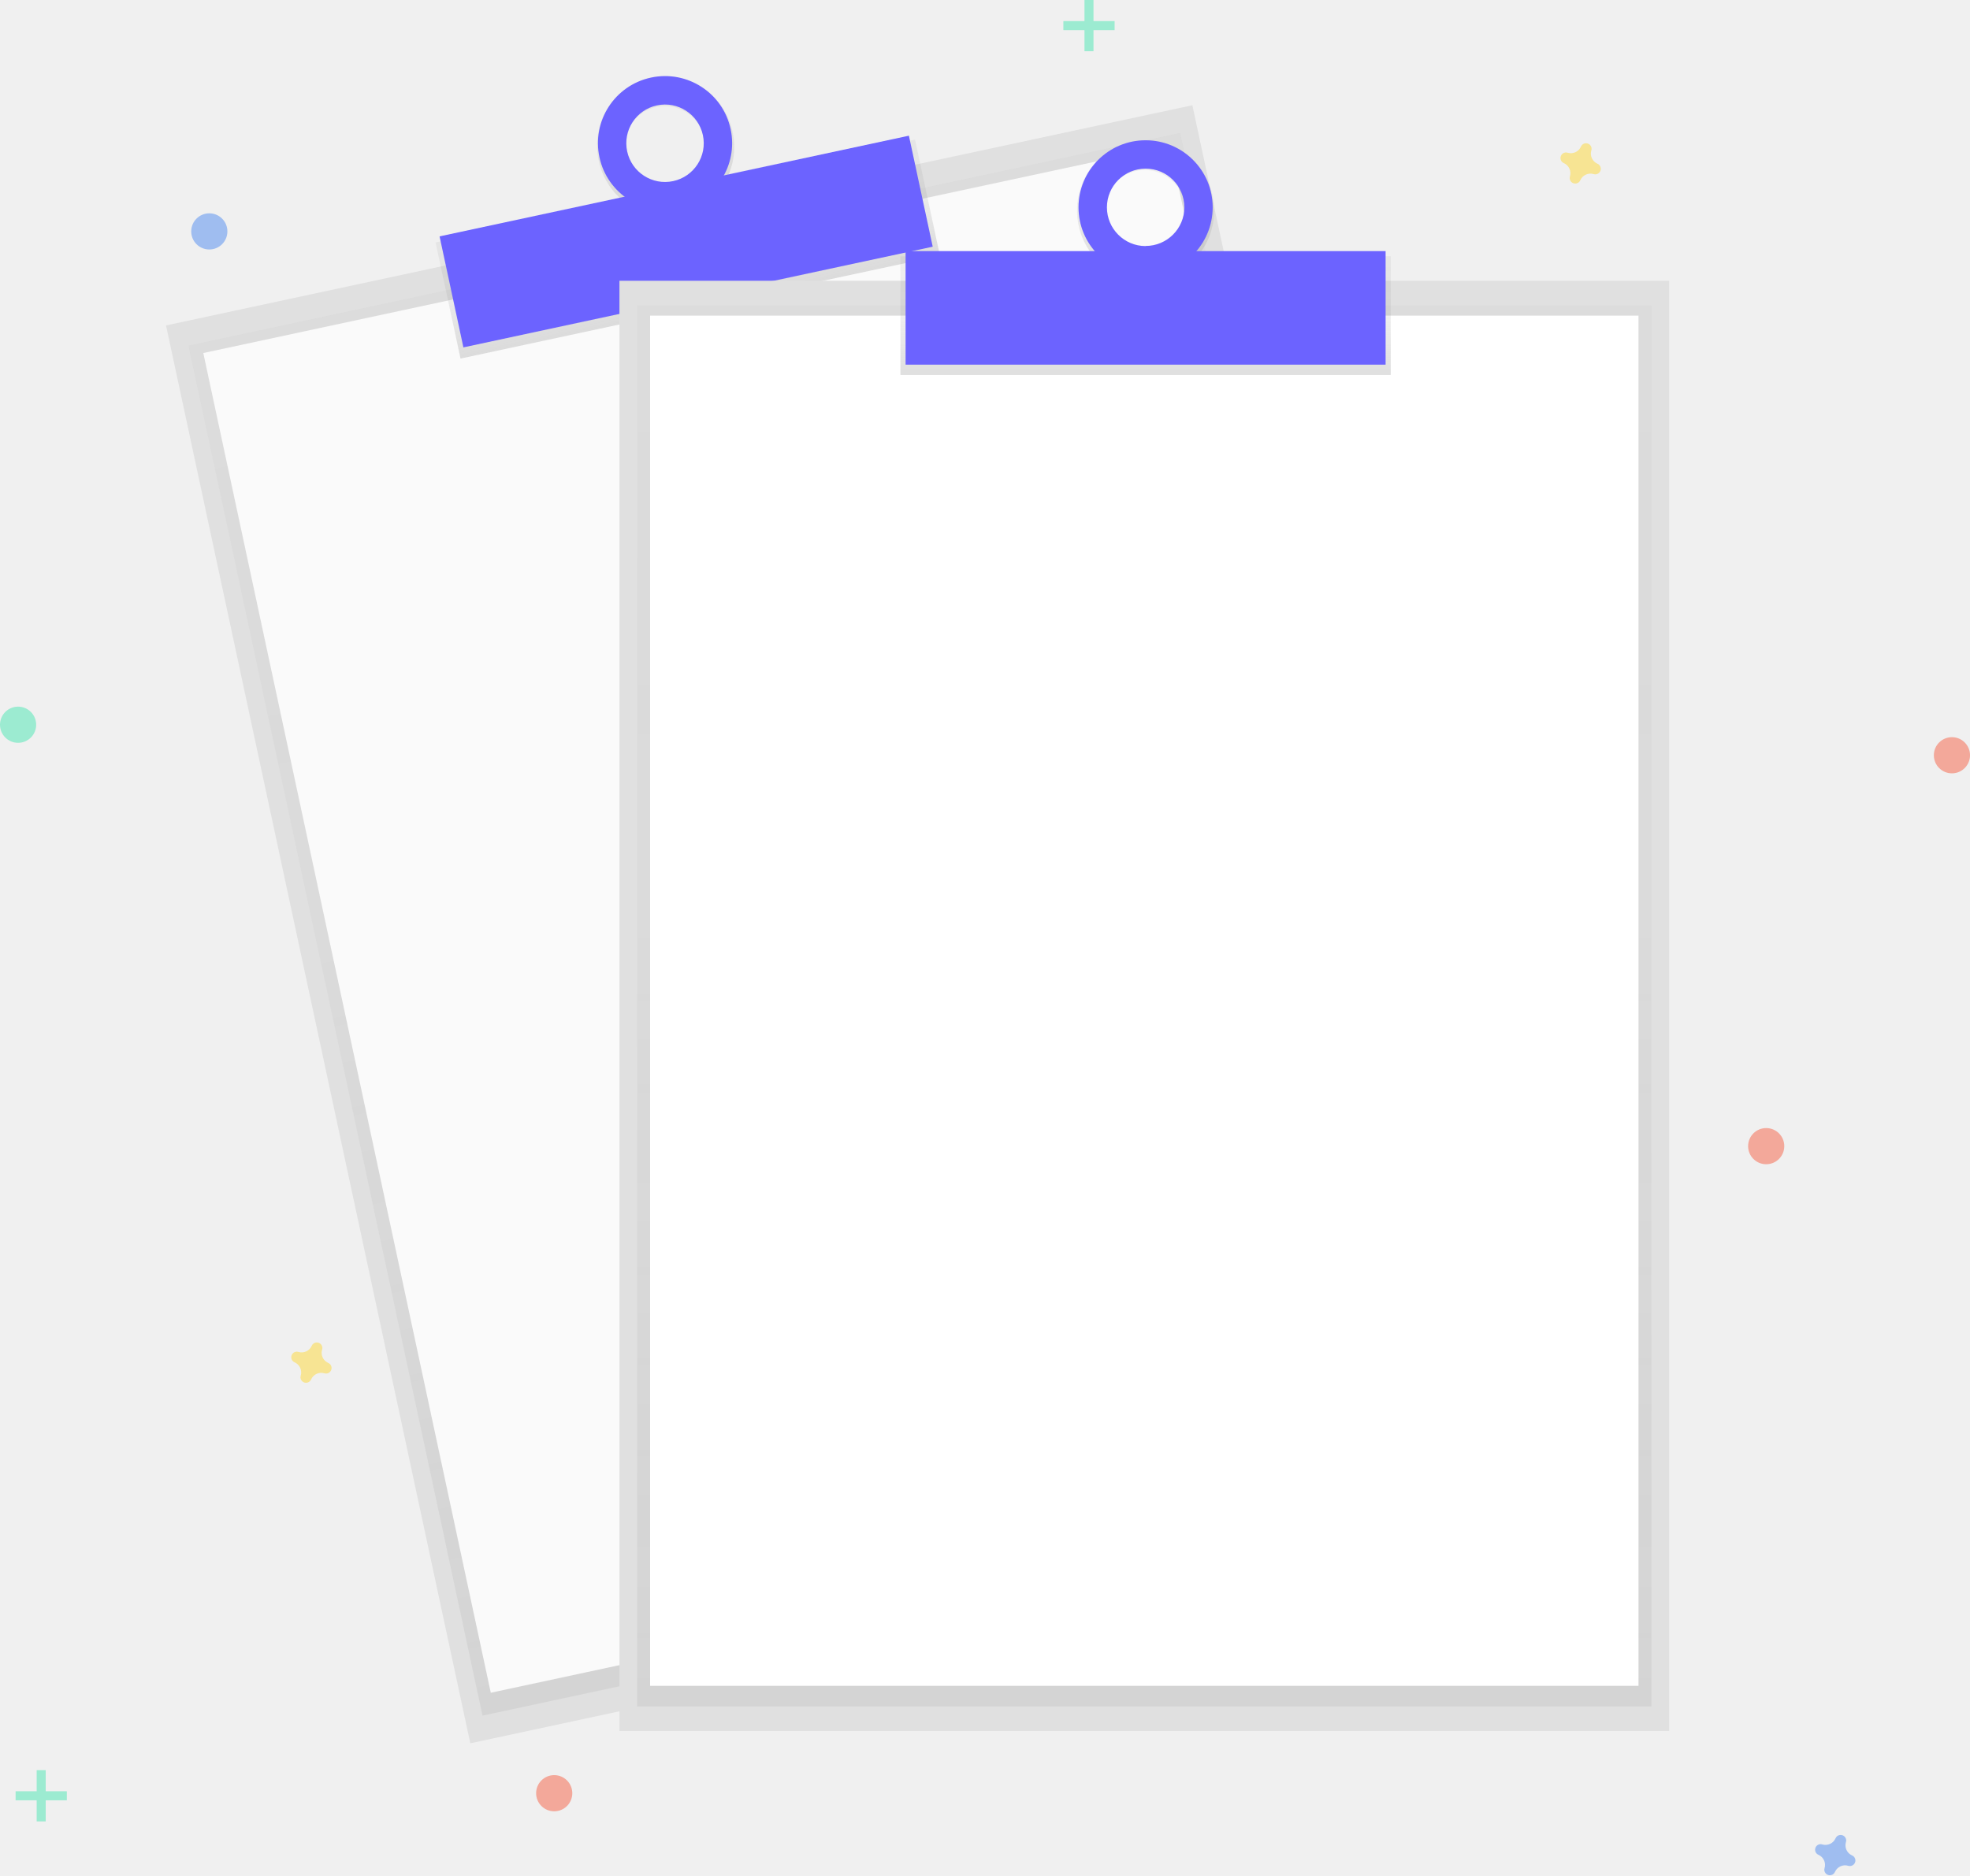
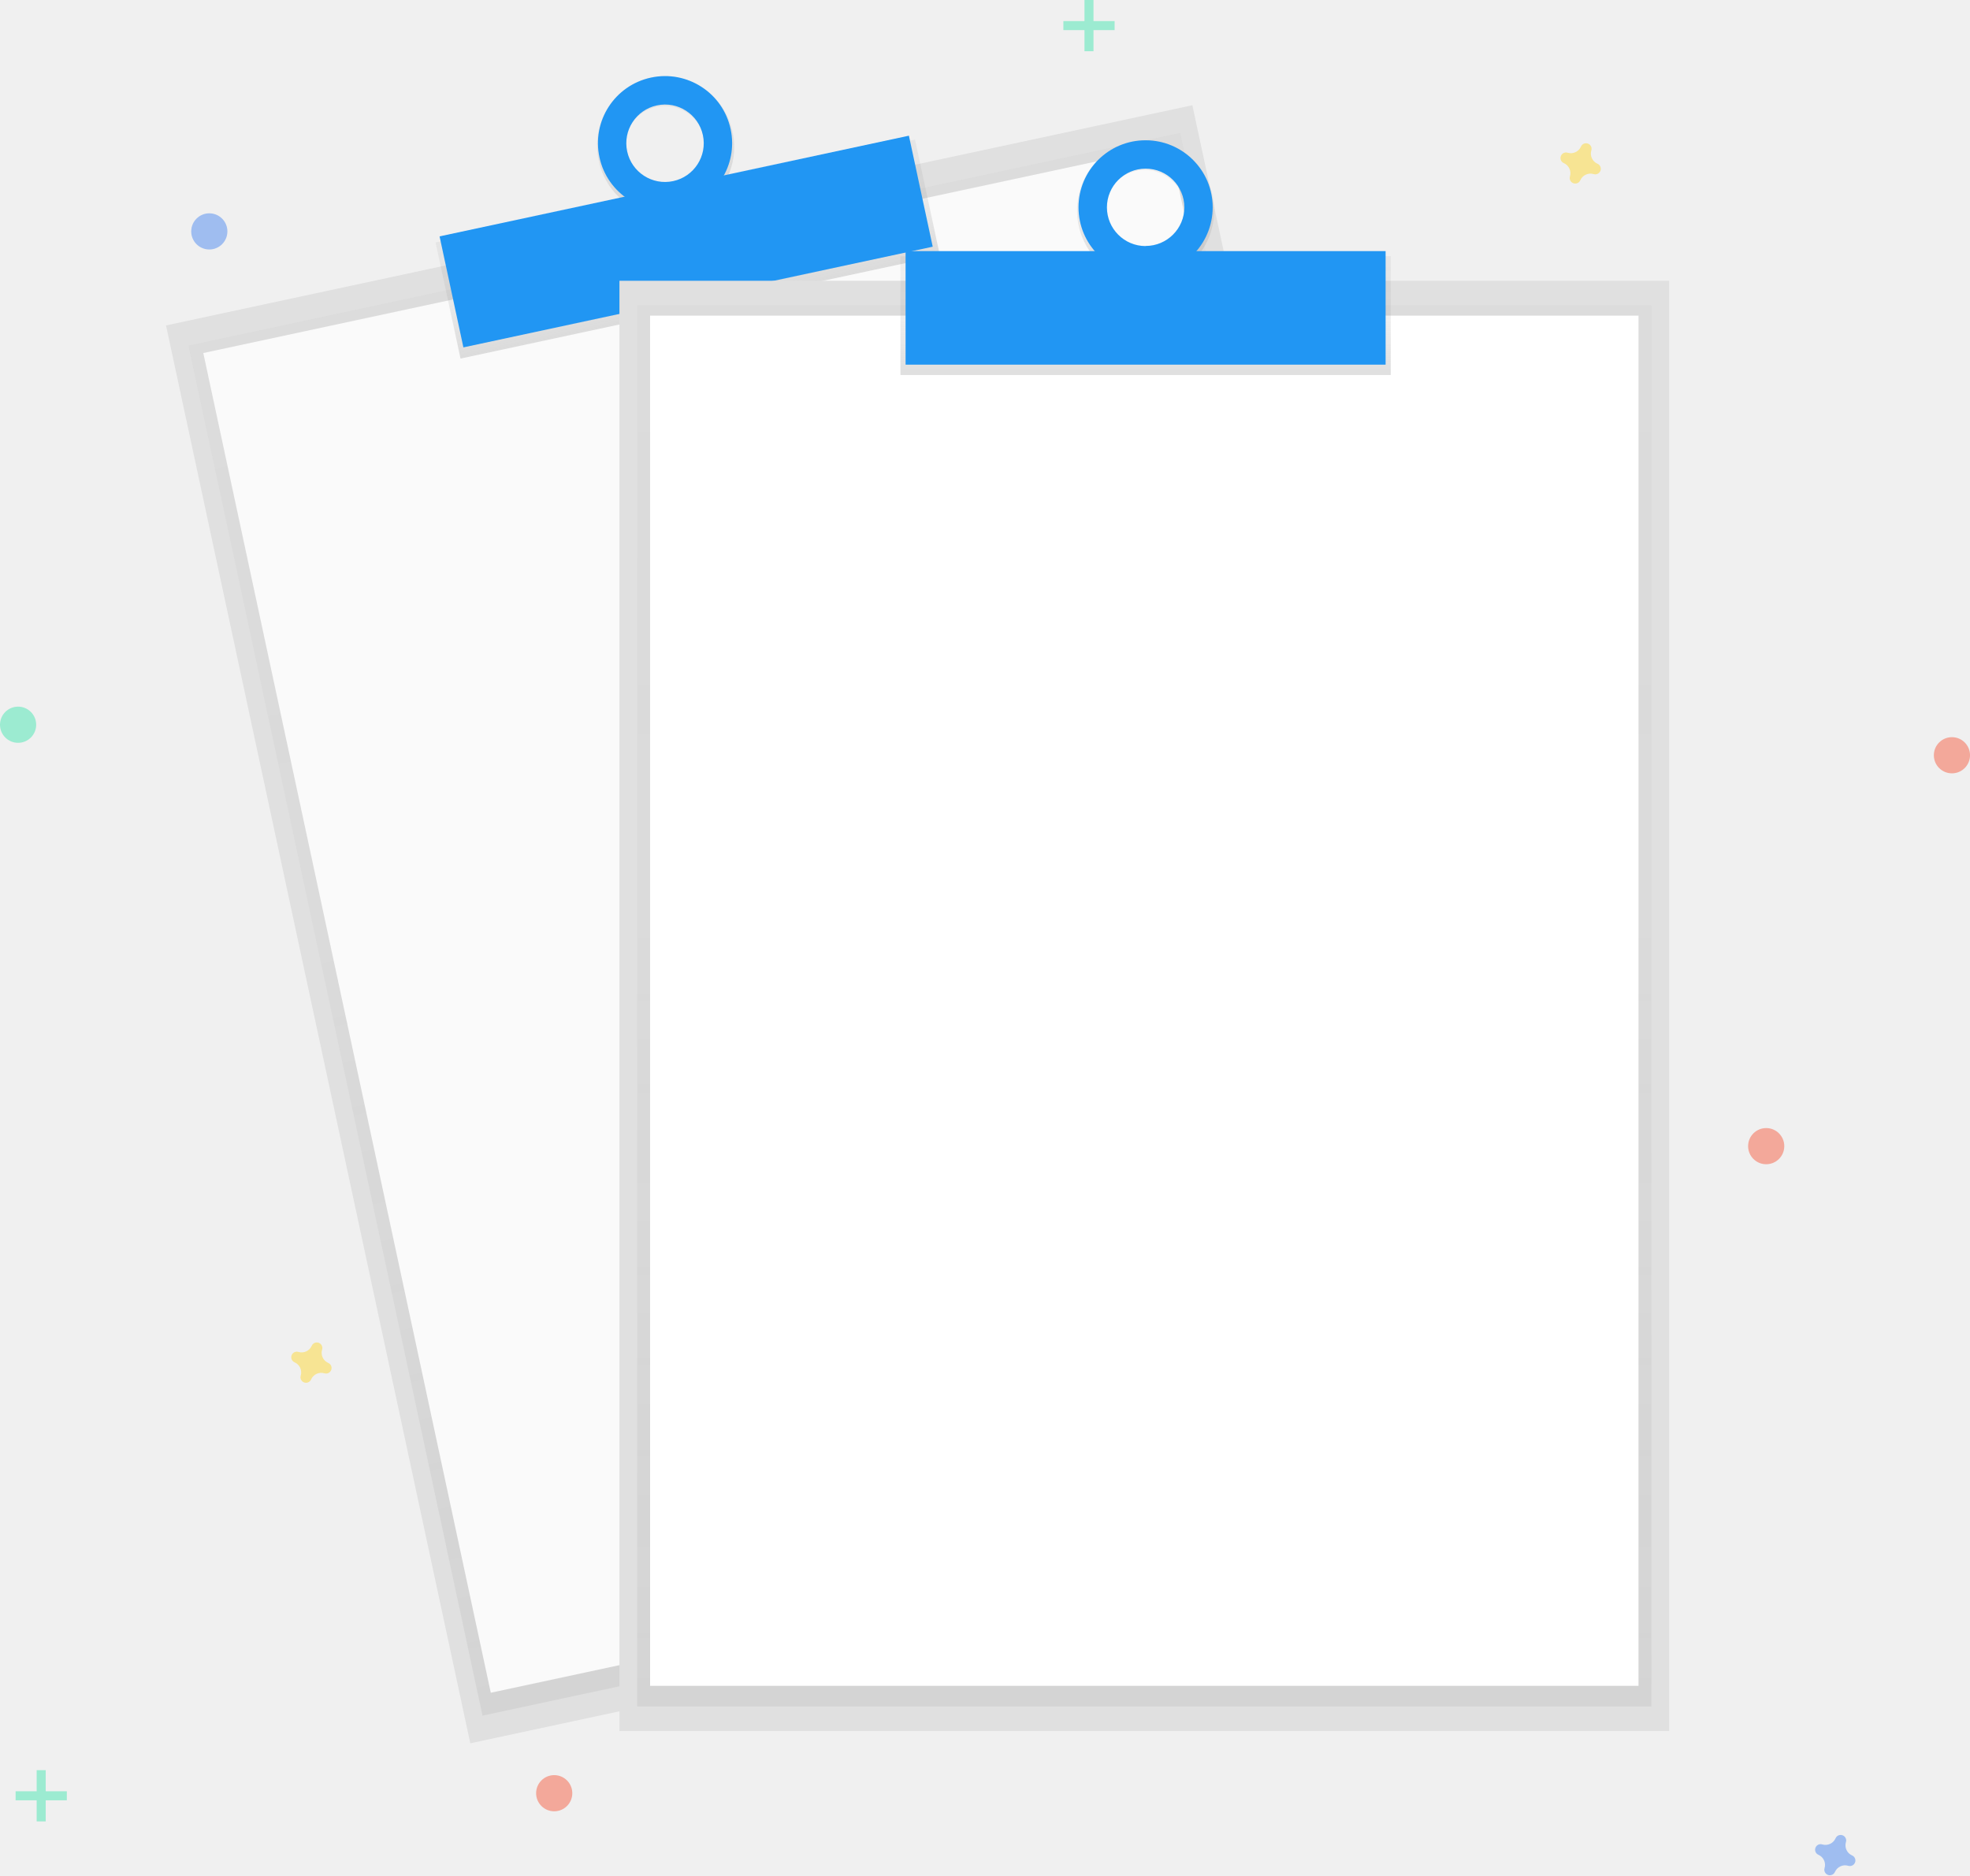
<svg xmlns="http://www.w3.org/2000/svg" xmlns:xlink="http://www.w3.org/1999/xlink" id="f20e0c25-d928-42cc-98d1-13cc230663ea" data-name="Layer 1" width="820.16" height="780.81" viewBox="0 0 820.16 780.81">
  <defs>
    <linearGradient id="07332201-7176-49c2-9908-6dc4a39c4716" x1="539.63" y1="734.6" x2="539.63" y2="151.19" gradientTransform="translate(-3.62 1.57)" gradientUnits="userSpaceOnUse">
      <stop offset="0" stop-color="gray" stop-opacity="0.25" />
      <stop offset="0.54" stop-color="gray" stop-opacity="0.12" />
      <stop offset="1" stop-color="gray" stop-opacity="0.1" />
    </linearGradient>
    <linearGradient id="0ee1ab3f-7ba2-4205-9d4a-9606ad702253" x1="540.17" y1="180.2" x2="540.17" y2="130.75" gradientTransform="translate(-63.92 7.85)" xlink:href="#07332201-7176-49c2-9908-6dc4a39c4716" />
    <linearGradient id="abca9755-bed1-4a97-b027-7f02ee3ffa09" x1="540.17" y1="140.86" x2="540.17" y2="82.43" gradientTransform="translate(-84.51 124.6) rotate(-12.11)" xlink:href="#07332201-7176-49c2-9908-6dc4a39c4716" />
    <linearGradient id="2632d424-e666-4ee4-9508-a494957e14ab" x1="476.4" y1="710.53" x2="476.4" y2="127.12" gradientTransform="matrix(1, 0, 0, 1, 0, 0)" xlink:href="#07332201-7176-49c2-9908-6dc4a39c4716" />
    <linearGradient id="97571ef7-1c83-4e06-b701-c2e47e77dca3" x1="476.94" y1="156.13" x2="476.94" y2="106.68" gradientTransform="matrix(1, 0, 0, 1, 0, 0)" xlink:href="#07332201-7176-49c2-9908-6dc4a39c4716" />
    <linearGradient id="7d32e13e-a0c7-49c4-af0e-066a2f8cb76e" x1="666.86" y1="176.39" x2="666.86" y2="117.95" gradientTransform="matrix(1, 0, 0, 1, 0, 0)" xlink:href="#07332201-7176-49c2-9908-6dc4a39c4716" />
  </defs>
  <rect x="317.5" y="142.55" width="437.02" height="603.82" transform="translate(-271.22 62.72) rotate(-12.11)" fill="#e0e0e0" />
  <g opacity="0.5">
    <rect x="324.89" y="152.76" width="422.25" height="583.41" transform="translate(-271.22 62.72) rotate(-12.11)" fill="url(#07332201-7176-49c2-9908-6dc4a39c4716)" />
  </g>
  <rect x="329.81" y="157.1" width="411.5" height="570.52" transform="translate(-270.79 62.58) rotate(-12.11)" fill="#fafafa" />
  <rect x="374.18" y="138.6" width="204.14" height="49.45" transform="translate(-213.58 43.93) rotate(-12.11)" fill="url(#0ee1ab3f-7ba2-4205-9d4a-9606ad702253)" />
  <path d="M460.93,91.9c-15.41,3.31-25.16,18.78-21.77,34.55s18.62,25.89,34,22.58,25.16-18.78,21.77-34.55S476.34,88.59,460.93,91.9ZM470.6,137A16.86,16.86,0,1,1,483.16,117,16.66,16.66,0,0,1,470.6,137Z" transform="translate(-189.92 -59.59)" fill="url(#abca9755-bed1-4a97-b027-7f02ee3ffa09)" />
-   <rect x="375.66" y="136.55" width="199.84" height="47.27" transform="translate(-212.94 43.72) rotate(-12.11)" fill="#6c63ff" />
-   <path d="M460.93,91.9a27.93,27.93,0,1,0,33.17,21.45A27.93,27.93,0,0,0,460.93,91.9ZM470.17,135a16.12,16.12,0,1,1,12.38-19.14A16.12,16.12,0,0,1,470.17,135Z" transform="translate(-189.92 -59.59)" fill="#6c63ff" />
+   <rect x="375.66" y="136.55" width="199.84" height="47.27" transform="translate(-212.94 43.72) rotate(-12.11)" fill="#2196f3" />
+   <path d="M460.93,91.9a27.93,27.93,0,1,0,33.17,21.45A27.93,27.93,0,0,0,460.93,91.9ZM470.17,135a16.12,16.12,0,1,1,12.38-19.14A16.12,16.12,0,0,1,470.17,135Z" transform="translate(-189.92 -59.59)" fill="#2196f3" />
  <rect x="257.89" y="116.91" width="437.02" height="603.82" fill="#e0e0e0" />
  <g opacity="0.5">
    <rect x="265.28" y="127.12" width="422.25" height="583.41" fill="url(#2632d424-e666-4ee4-9508-a494957e14ab)" />
  </g>
  <rect x="270.65" y="131.42" width="411.5" height="570.52" fill="#fff" />
  <rect x="374.87" y="106.68" width="204.14" height="49.45" fill="url(#97571ef7-1c83-4e06-b701-c2e47e77dca3)" />
  <path d="M666.86,118c-15.76,0-28.54,13.08-28.54,29.22s12.78,29.22,28.54,29.22,28.54-13.08,28.54-29.22S682.62,118,666.86,118Zm0,46.08a16.86,16.86,0,1,1,16.46-16.86A16.66,16.66,0,0,1,666.86,164Z" transform="translate(-189.92 -59.59)" fill="url(#7d32e13e-a0c7-49c4-af0e-066a2f8cb76e)" />
-   <rect x="377.02" y="104.56" width="199.84" height="47.27" fill="#6c63ff" />
-   <path d="M666.86,118a27.93,27.93,0,1,0,27.93,27.93A27.93,27.93,0,0,0,666.86,118Zm0,44.05A16.12,16.12,0,1,1,683,145.89,16.12,16.12,0,0,1,666.86,162Z" transform="translate(-189.92 -59.59)" fill="#6c63ff" />
+   <rect x="377.02" y="104.56" width="199.84" height="47.27" fill="#2196f3" />
+   <path d="M666.86,118a27.93,27.93,0,1,0,27.93,27.93A27.93,27.93,0,0,0,666.86,118Zm0,44.05A16.12,16.12,0,1,1,683,145.89,16.12,16.12,0,0,1,666.86,162Z" transform="translate(-189.92 -59.59)" fill="#2196f3" />
  <g opacity="0.5">
    <rect x="15.27" y="737.05" width="3.76" height="21.33" fill="#47e6b1" />
    <rect x="205.19" y="796.65" width="3.76" height="21.33" transform="translate(824.47 540.65) rotate(90)" fill="#47e6b1" />
  </g>
  <g opacity="0.5">
    <rect x="451.49" width="3.76" height="21.33" fill="#47e6b1" />
    <rect x="641.4" y="59.59" width="3.76" height="21.33" transform="translate(523.63 -632.62) rotate(90)" fill="#47e6b1" />
  </g>
  <path d="M961,832.15a4.61,4.61,0,0,1-2.57-5.57,2.22,2.22,0,0,0,.1-.51h0a2.31,2.31,0,0,0-4.15-1.53h0a2.22,2.22,0,0,0-.26.45,4.61,4.61,0,0,1-5.57,2.57,2.22,2.22,0,0,0-.51-.1h0a2.31,2.31,0,0,0-1.53,4.15h0a2.22,2.22,0,0,0,.45.26,4.61,4.61,0,0,1,2.57,5.57,2.22,2.22,0,0,0-.1.51h0a2.31,2.31,0,0,0,4.15,1.53h0a2.22,2.22,0,0,0,.26-.45,4.61,4.61,0,0,1,5.57-2.57,2.22,2.22,0,0,0,.51.1h0a2.31,2.31,0,0,0,1.53-4.15h0A2.22,2.22,0,0,0,961,832.15Z" transform="translate(-189.92 -59.59)" fill="#4d8af0" opacity="0.5" />
  <path d="M326.59,627.09a4.61,4.61,0,0,1-2.57-5.57,2.22,2.22,0,0,0,.1-.51h0a2.31,2.31,0,0,0-4.15-1.53h0a2.22,2.22,0,0,0-.26.45,4.61,4.61,0,0,1-5.57,2.57,2.22,2.22,0,0,0-.51-.1h0a2.31,2.31,0,0,0-1.53,4.15h0a2.22,2.22,0,0,0,.45.26,4.61,4.61,0,0,1,2.57,5.57,2.22,2.22,0,0,0-.1.51h0a2.31,2.31,0,0,0,4.15,1.53h0a2.22,2.22,0,0,0,.26-.45A4.61,4.61,0,0,1,325,631.4a2.22,2.22,0,0,0,.51.1h0a2.31,2.31,0,0,0,1.53-4.15h0A2.22,2.22,0,0,0,326.59,627.09Z" transform="translate(-189.92 -59.59)" fill="#fdd835" opacity="0.5" />
  <path d="M855,127.77a4.61,4.61,0,0,1-2.57-5.57,2.22,2.22,0,0,0,.1-.51h0a2.31,2.31,0,0,0-4.15-1.53h0a2.22,2.22,0,0,0-.26.45,4.61,4.61,0,0,1-5.57,2.57,2.22,2.22,0,0,0-.51-.1h0a2.31,2.31,0,0,0-1.53,4.15h0a2.22,2.22,0,0,0,.45.26,4.61,4.61,0,0,1,2.57,5.57,2.22,2.22,0,0,0-.1.51h0a2.31,2.31,0,0,0,4.15,1.53h0a2.22,2.22,0,0,0,.26-.45,4.61,4.61,0,0,1,5.57-2.57,2.22,2.22,0,0,0,.51.1h0a2.31,2.31,0,0,0,1.53-4.15h0A2.22,2.22,0,0,0,855,127.77Z" transform="translate(-189.92 -59.59)" fill="#fdd835" opacity="0.5" />
  <circle cx="812.64" cy="314.47" r="7.53" fill="#f55f44" opacity="0.5" />
  <circle cx="230.73" cy="746.65" r="7.53" fill="#f55f44" opacity="0.5" />
  <circle cx="735.31" cy="477.23" r="7.53" fill="#f55f44" opacity="0.5" />
  <circle cx="87.14" cy="96.35" r="7.53" fill="#4d8af0" opacity="0.5" />
  <circle cx="7.53" cy="301.76" r="7.53" fill="#47e6b1" opacity="0.5" />
</svg>
